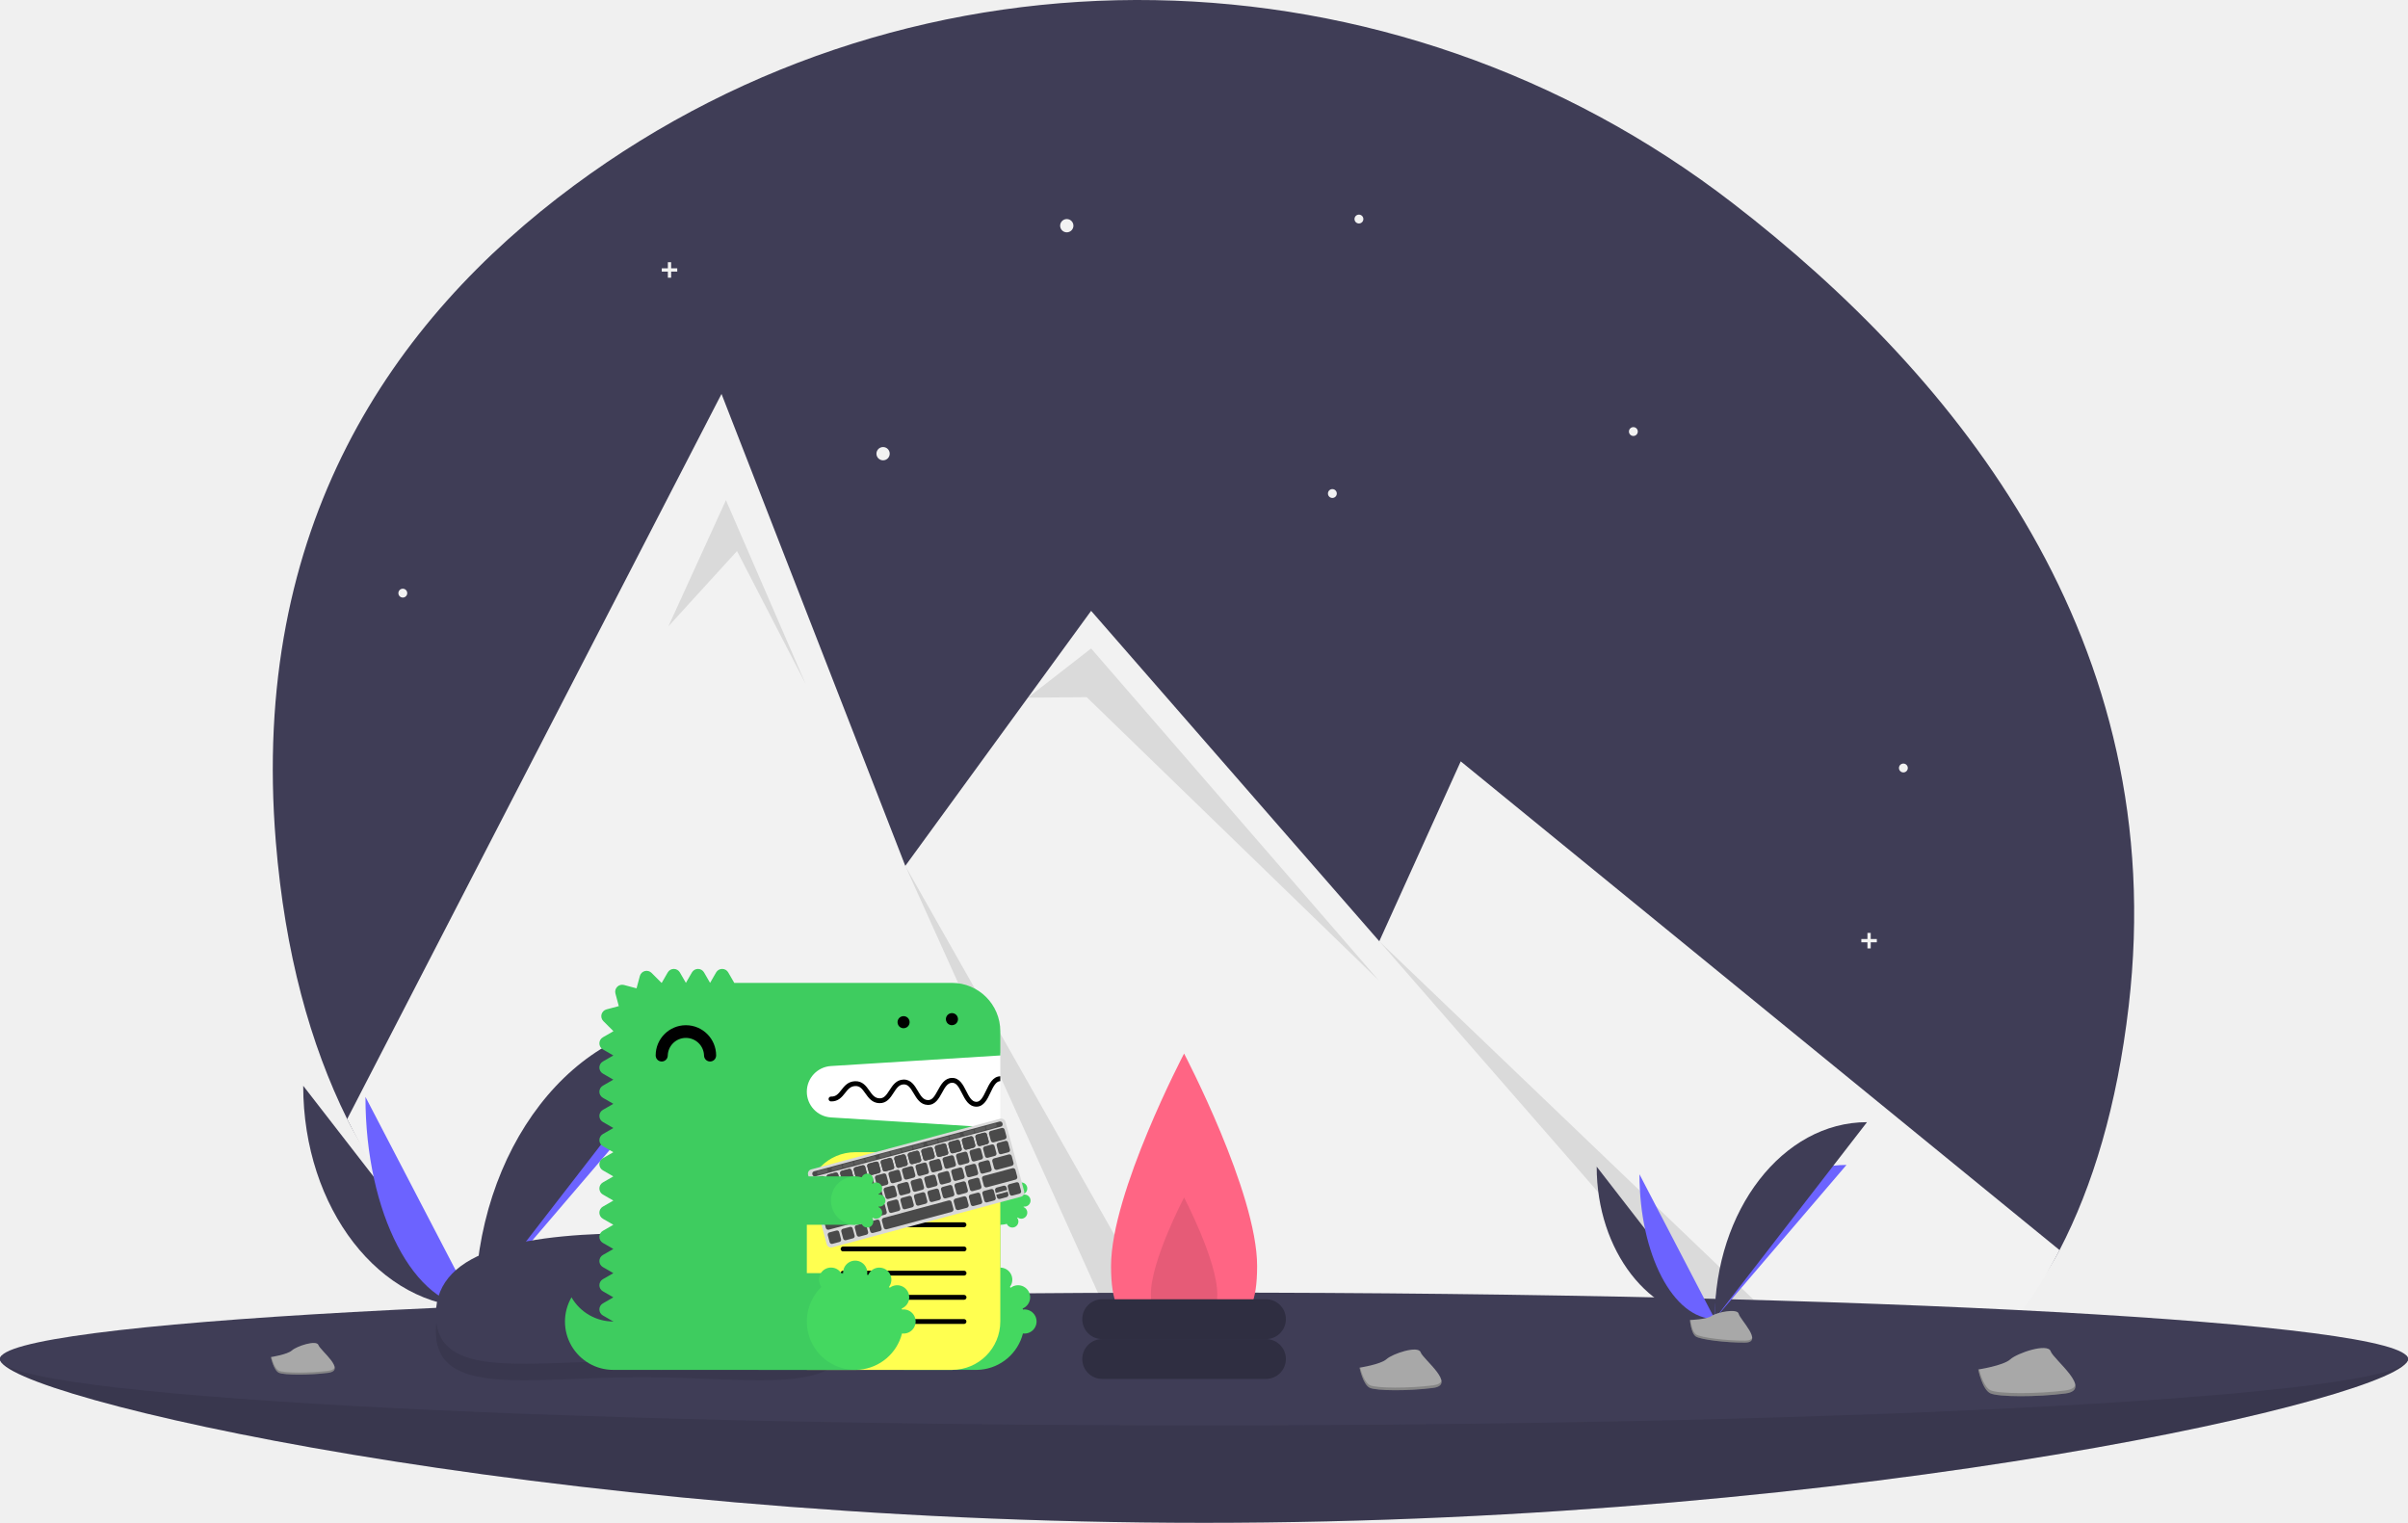
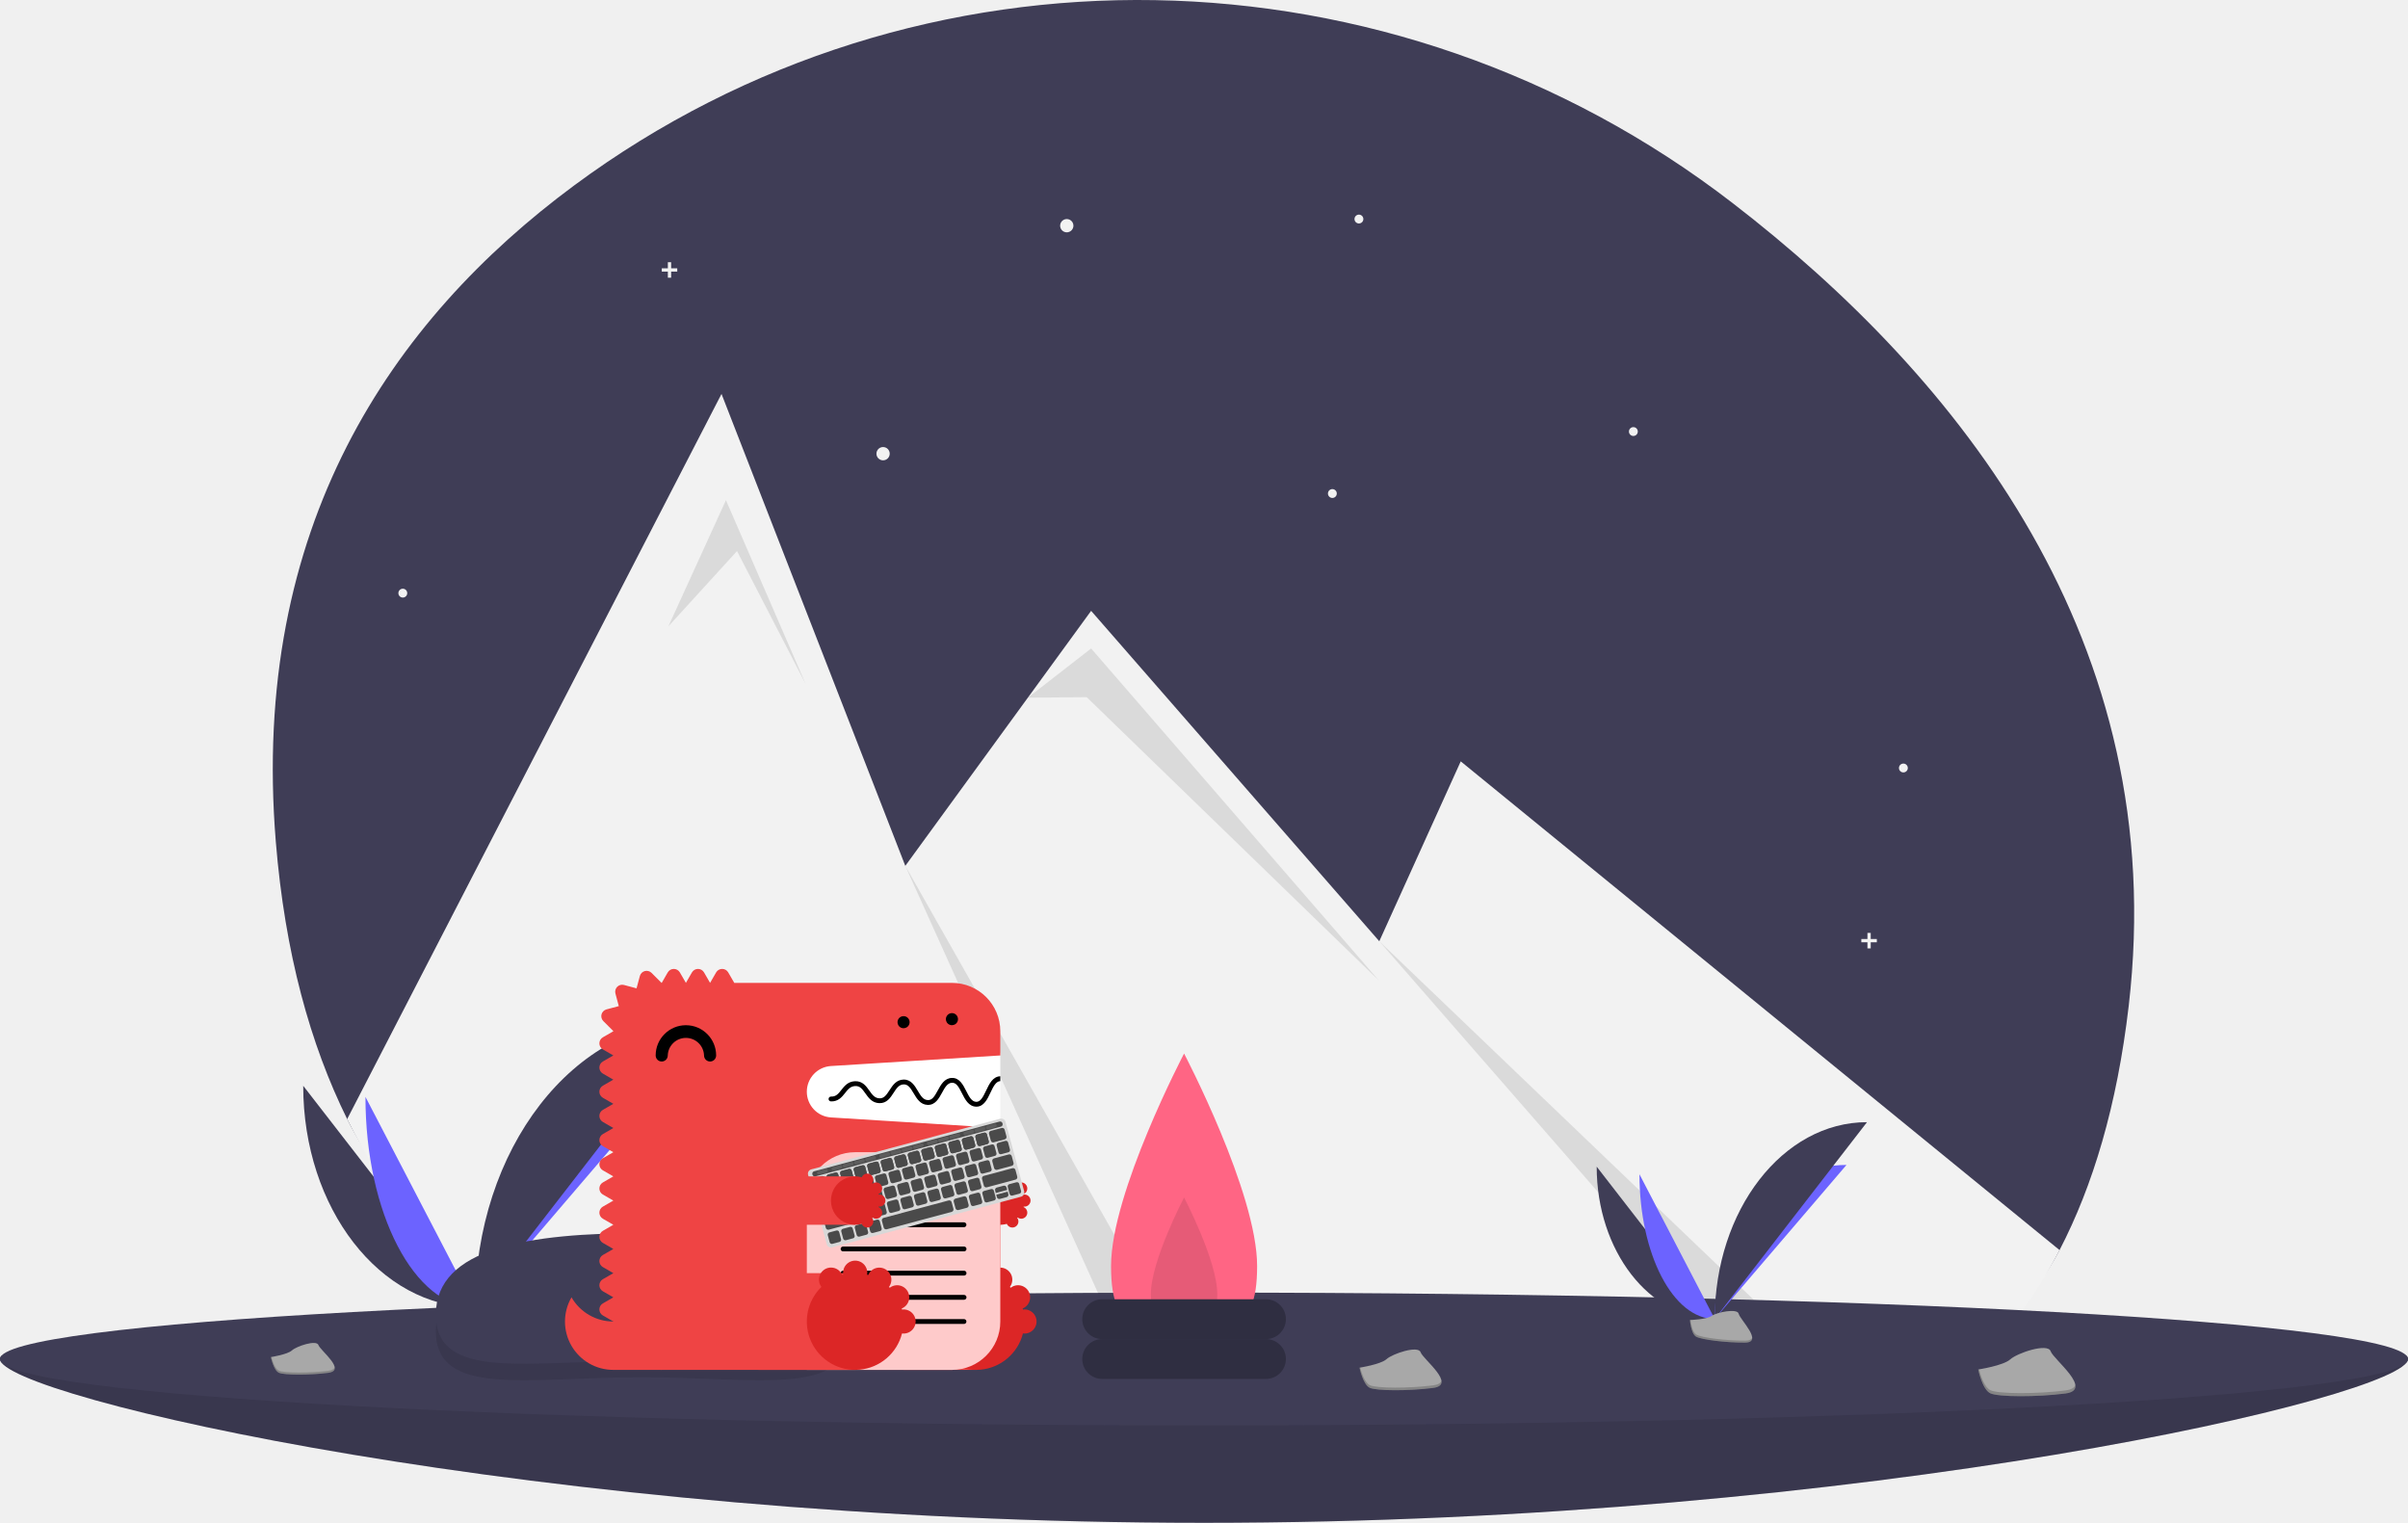
<svg xmlns="http://www.w3.org/2000/svg" width="1088" height="687.962" viewBox="0 0 1088 687.962">
  <g id="Group_12" data-name="Group 12" transform="translate(-57 -56)">
    <g id="Group_11" data-name="Group 11" transform="translate(57 56)">
      <path id="Path_83" data-name="Path 83" d="M1017.81,560.461c-5.27,45.15-16.22,81.4-31.25,110.31-20,38.52-54.21,54.04-84.77,70.28a193.275,193.275,0,0,1-27.46,11.94c-55.61,19.3-117.85,14.18-166.74,3.99a657.282,657.282,0,0,0-104.09-13.16q-14.97-.675-29.97-.67c-15.42.02-293.07,5.29-360.67-131.57-16.69-33.76-28.13-75-32.24-125.27-11.63-142.12,52.29-235.46,134.74-296.47,155.97-115.41,369.76-110.57,523.43,7.88C941.15,276.621,1036.99,396.031,1017.81,560.461Z" transform="translate(-56 -106.019)" fill="#3f3d56" />
      <path id="Path_84" data-name="Path 84" d="M986.56,670.771c-20,38.52-47.21,64.04-77.77,80.28a193.272,193.272,0,0,1-27.46,11.94c-55.61,19.3-117.85,14.18-166.74,3.99a657.3,657.3,0,0,0-104.09-13.16q-14.97-.675-29.97-.67-23.13.03-46.25,1.72c-100.17,7.36-253.82-6.43-321.42-143.29L382,283.981,444.95,445.6l20.09,51.59,55.37-75.98L549,381.981l130.2,149.27,36.8-81.27L970.78,657.9l14.21,11.59Z" transform="translate(-56 -106.019)" fill="#f2f2f2" />
      <path id="Path_85" data-name="Path 85" d="M302,282.962l26-57,36,83-31-60Z" opacity="0.1" />
      <path id="Path_86" data-name="Path 86" d="M610.5,753.821q-14.97-.675-29.97-.67L465.04,497.191Z" transform="translate(-56 -106.019)" opacity="0.1" />
      <path id="Path_87" data-name="Path 87" d="M464.411,315.191,493,292.962l130,150-132-128Z" opacity="0.1" />
      <path id="Path_88" data-name="Path 88" d="M908.79,751.051a193.265,193.265,0,0,1-27.46,11.94L679.2,531.251Z" transform="translate(-56 -106.019)" opacity="0.1" />
      <circle id="Ellipse_11" data-name="Ellipse 11" cx="3" cy="3" r="3" transform="translate(479 98.962)" fill="#f2f2f2" />
      <circle id="Ellipse_12" data-name="Ellipse 12" cx="3" cy="3" r="3" transform="translate(396 201.962)" fill="#f2f2f2" />
      <circle id="Ellipse_13" data-name="Ellipse 13" cx="2" cy="2" r="2" transform="translate(600 220.962)" fill="#f2f2f2" />
      <circle id="Ellipse_14" data-name="Ellipse 14" cx="2" cy="2" r="2" transform="translate(180 265.962)" fill="#f2f2f2" />
      <circle id="Ellipse_15" data-name="Ellipse 15" cx="2" cy="2" r="2" transform="translate(612 96.962)" fill="#f2f2f2" />
      <circle id="Ellipse_16" data-name="Ellipse 16" cx="2" cy="2" r="2" transform="translate(736 192.962)" fill="#f2f2f2" />
      <circle id="Ellipse_17" data-name="Ellipse 17" cx="2" cy="2" r="2" transform="translate(858 344.962)" fill="#f2f2f2" />
      <path id="Path_89" data-name="Path 89" d="M306,121.222h-2.76v-2.76h-1.48v2.76H299V122.7h2.76v2.759h1.48V122.7H306Z" fill="#f2f2f2" />
      <path id="Path_90" data-name="Path 90" d="M848,424.222h-2.76v-2.76h-1.48v2.76H841V425.7h2.76v2.759h1.48V425.7H848Z" fill="#f2f2f2" />
      <path id="Path_91" data-name="Path 91" d="M1144,719.981c0,16.569-243.557,74-544,74s-544-57.431-544-74,243.557,14,544,14S1144,703.413,1144,719.981Z" transform="translate(-56 -106.019)" fill="#3f3d56" />
      <path id="Path_92" data-name="Path 92" d="M1144,719.981c0,16.569-243.557,74-544,74s-544-57.431-544-74,243.557,14,544,14S1144,703.413,1144,719.981Z" transform="translate(-56 -106.019)" opacity="0.1" />
      <ellipse id="Ellipse_18" data-name="Ellipse 18" cx="544" cy="30" rx="544" ry="30" transform="translate(0 583.962)" fill="#3f3d56" />
      <path id="Path_93" data-name="Path 93" d="M624,677.981c0,33.137-14.775,24-33,24s-33,9.137-33-24,33-96,33-96S624,644.844,624,677.981Z" transform="translate(-56 -106.019)" fill="#ff6584" />
      <path id="Path_94" data-name="Path 94" d="M606,690.66c0,15.062-6.716,10.909-15,10.909s-15,4.153-15-10.909,15-43.636,15-43.636S606,675.6,606,690.66Z" transform="translate(-56 -106.019)" opacity="0.1" />
      <rect id="Rectangle_97" data-name="Rectangle 97" width="92" height="18" rx="9" transform="translate(489 604.962)" fill="#2f2e41" />
      <rect id="Rectangle_98" data-name="Rectangle 98" width="92" height="18" rx="9" transform="translate(489 586.962)" fill="#2f2e41" />
      <path id="Path_95" data-name="Path 95" d="M193,596.547c0,55.343,34.719,100.126,77.626,100.126" transform="translate(-56 -106.019)" fill="#3f3d56" />
      <path id="Path_96" data-name="Path 96" d="M270.626,696.673c0-55.965,38.745-101.251,86.626-101.251" transform="translate(-56 -106.019)" fill="#6c63ff" />
      <path id="Path_97" data-name="Path 97" d="M221.125,601.564c0,52.57,22.14,95.109,49.5,95.109" transform="translate(-56 -106.019)" fill="#6c63ff" />
      <path id="Path_98" data-name="Path 98" d="M270.626,696.673c0-71.511,44.783-129.377,100.126-129.377" transform="translate(-56 -106.019)" fill="#3f3d56" />
      <path id="Path_99" data-name="Path 99" d="M254.3,697.379s11.009-.339,14.326-2.7,16.934-5.183,17.757-1.395,16.544,18.844,4.115,18.945-28.879-1.936-32.19-3.953S254.3,697.379,254.3,697.379Z" transform="translate(-56 -106.019)" fill="#a8a8a8" />
      <path id="Path_100" data-name="Path 100" d="M290.716,710.909c-12.429.1-28.879-1.936-32.19-3.953-2.522-1.536-3.527-7.048-3.863-9.591l-.368.014s.7,8.879,4.009,10.9,19.761,4.053,32.19,3.953c3.588-.029,4.827-1.305,4.759-3.2C294.755,710.174,293.386,710.887,290.716,710.909Z" transform="translate(-56 -106.019)" opacity="0.2" />
      <path id="Path_101" data-name="Path 101" d="M777.429,633.081c0,38.029,23.857,68.8,53.341,68.8" transform="translate(-56 -106.019)" fill="#3f3d56" />
      <path id="Path_102" data-name="Path 102" d="M830.769,701.882c0-38.456,26.623-69.575,59.525-69.575" transform="translate(-56 -106.019)" fill="#6c63ff" />
      <path id="Path_103" data-name="Path 103" d="M796.755,636.528c0,36.124,15.213,65.354,34.014,65.354" transform="translate(-56 -106.019)" fill="#6c63ff" />
      <path id="Path_104" data-name="Path 104" d="M830.769,701.882c0-49.139,30.773-88.9,68.8-88.9" transform="translate(-56 -106.019)" fill="#3f3d56" />
      <path id="Path_105" data-name="Path 105" d="M819.548,702.367s7.565-.233,9.844-1.856,11.636-3.562,12.2-.958,11.368,12.949,2.828,13.018-19.844-1.33-22.119-2.716S819.548,702.367,819.548,702.367Z" transform="translate(-56 -106.019)" fill="#a8a8a8" />
      <path id="Path_106" data-name="Path 106" d="M844.574,711.664c-8.54.069-19.844-1.33-22.119-2.716-1.733-1.056-2.423-4.843-2.654-6.59l-.253.01s.479,6.1,2.755,7.487,13.579,2.785,22.119,2.716c2.465-.02,3.317-.9,3.27-2.2C847.349,711.159,846.409,711.649,844.574,711.664Z" transform="translate(-56 -106.019)" opacity="0.2" />
      <path id="Path_107" data-name="Path 107" d="M949.813,724.718s11.36-1.729,14.5-4.591,16.89-7.488,18.217-3.667,19.494,17.447,6.633,19.107-30.153,1.609-33.835-.065S949.813,724.718,949.813,724.718Z" transform="translate(-56 -106.019)" fill="#a8a8a8" />
      <path id="Path_108" data-name="Path 108" d="M989.228,734.173c-12.86,1.659-30.153,1.609-33.835-.065-2.8-1.275-4.535-6.858-5.2-9.45l-.379.061s1.833,9.109,5.516,10.783,20.975,1.725,33.835.065c3.712-.479,4.836-1.956,4.529-3.906C993.319,732.907,991.991,733.817,989.228,734.173Z" transform="translate(-56 -106.019)" opacity="0.2" />
      <path id="Path_109" data-name="Path 109" d="M670.26,723.9s9.587-1.459,12.237-3.875,14.255-6.32,15.374-3.095,16.452,14.725,5.6,16.125-25.448,1.358-28.555-.055S670.26,723.9,670.26,723.9Z" transform="translate(-56 -106.019)" fill="#a8a8a8" />
      <path id="Path_110" data-name="Path 110" d="M703.524,731.875c-10.853,1.4-25.448,1.358-28.555-.055-2.367-1.076-3.827-5.788-4.39-7.976l-.32.051s1.547,7.687,4.655,9.1,17.7,1.456,28.555.055c3.133-.4,4.081-1.651,3.822-3.3C706.977,730.807,705.856,731.575,703.524,731.875Z" transform="translate(-56 -106.019)" opacity="0.2" />
      <path id="Path_111" data-name="Path 111" d="M178.389,719.109s7.463-1.136,9.527-3.016,11.1-4.92,11.969-2.409,12.808,11.463,4.358,12.553-19.811,1.057-22.23-.043S178.389,719.109,178.389,719.109Z" transform="translate(-56 -106.019)" fill="#a8a8a8" />
      <path id="Path_112" data-name="Path 112" d="M204.285,725.321c-8.449,1.09-19.811,1.057-22.23-.043-1.842-.838-2.979-4.506-3.417-6.209l-.249.04s1.2,5.984,3.624,7.085,13.781,1.133,22.23.043c2.439-.315,3.177-1.285,2.976-2.566C206.973,724.489,206.1,725.087,204.285,725.321Z" transform="translate(-56 -106.019)" opacity="0.2" />
      <path id="Path_113" data-name="Path 113" d="M439.7,707.337c0,30.22-42.124,20.873-93.7,20.873s-93.074,9.347-93.074-20.873,42.118-36.793,93.694-36.793S439.7,677.117,439.7,707.337Z" transform="translate(-56 -106.019)" opacity="0.1" />
      <path id="Path_114" data-name="Path 114" d="M439.7,699.9c0,30.22-42.124,20.873-93.7,20.873s-93.074,9.347-93.074-20.873S295.04,663.1,346.616,663.1,439.7,669.676,439.7,699.9Z" transform="translate(-56 -106.019)" fill="#3f3d56" />
    </g>
    <g id="docusaurus_keytar" transform="translate(312.271 493.733)">
      <path id="Path_40" data-name="Path 40" d="M99,52h91.791V89.153H99Z" transform="translate(5.904 -14.001)" fill="#fff" fill-rule="evenodd" />
-       <path id="Path_41" data-name="Path 41" d="M24.855,163.927A21.828,21.828,0,0,1,5.947,153a21.829,21.829,0,0,0,18.908,32.782H46.71V163.927Z" transform="translate(-3 -4.634)" fill="#3ecc5f" fill-rule="evenodd" />
-       <path id="Path_42" data-name="Path 42" d="M121.861,61.1l76.514-4.782V45.39A21.854,21.854,0,0,0,176.52,23.535H78.173L75.441,18.8a3.154,3.154,0,0,0-5.464,0l-2.732,4.732L64.513,18.8a3.154,3.154,0,0,0-5.464,0l-2.732,4.732L53.586,18.8a3.154,3.154,0,0,0-5.464,0L45.39,23.535c-.024,0-.046,0-.071,0l-4.526-4.525a3.153,3.153,0,0,0-5.276,1.414l-1.5,5.577-5.674-1.521a3.154,3.154,0,0,0-3.863,3.864L26,34.023l-5.575,1.494a3.155,3.155,0,0,0-1.416,5.278l4.526,4.526c0,.023,0,.046,0,.07L18.8,48.122a3.154,3.154,0,0,0,0,5.464l4.732,2.732L18.8,59.05a3.154,3.154,0,0,0,0,5.464l4.732,2.732L18.8,69.977a3.154,3.154,0,0,0,0,5.464l4.732,2.732L18.8,80.9a3.154,3.154,0,0,0,0,5.464L23.535,89.1,18.8,91.832a3.154,3.154,0,0,0,0,5.464l4.732,2.732L18.8,102.76a3.154,3.154,0,0,0,0,5.464l4.732,2.732L18.8,113.687a3.154,3.154,0,0,0,0,5.464l4.732,2.732L18.8,124.615a3.154,3.154,0,0,0,0,5.464l4.732,2.732L18.8,135.542a3.154,3.154,0,0,0,0,5.464l4.732,2.732L18.8,146.469a3.154,3.154,0,0,0,0,5.464l4.732,2.732L18.8,157.4a3.154,3.154,0,0,0,0,5.464l4.732,2.732L18.8,168.324a3.154,3.154,0,0,0,0,5.464l4.732,2.732A21.854,21.854,0,0,0,45.39,198.375H176.52a21.854,21.854,0,0,0,21.855-21.855V89.1l-76.514-4.782a11.632,11.632,0,0,1,0-23.219" transform="translate(-1.681 -17.226)" fill="#3ecc5f" fill-rule="evenodd" />
-       <path id="Path_43" data-name="Path 43" d="M143,186.71h32.782V143H143Z" transform="translate(9.984 -5.561)" fill="#3ecc5f" fill-rule="evenodd" />
-       <path id="Path_44" data-name="Path 44" d="M196.71,159.855a5.438,5.438,0,0,0-.7.07c-.042-.164-.081-.329-.127-.493a5.457,5.457,0,1,0-5.4-9.372q-.181-.185-.366-.367a5.454,5.454,0,1,0-9.384-5.4c-.162-.046-.325-.084-.486-.126a5.467,5.467,0,1,0-10.788,0c-.162.042-.325.08-.486.126a5.457,5.457,0,1,0-9.384,5.4,21.843,21.843,0,1,0,36.421,21.02,5.452,5.452,0,1,0,.7-10.858" transform="translate(10.912 -6.025)" fill="#44d860" fill-rule="evenodd" />
-       <path id="Path_45" data-name="Path 45" d="M153,124.855h32.782V103H153Z" transform="translate(10.912 -9.271)" fill="#3ecc5f" fill-rule="evenodd" />
-       <path id="Path_46" data-name="Path 46" d="M194.855,116.765a2.732,2.732,0,1,0,0-5.464,2.811,2.811,0,0,0-.349.035c-.022-.082-.04-.164-.063-.246a2.733,2.733,0,0,0-1.052-5.253,2.7,2.7,0,0,0-1.648.566q-.09-.093-.184-.184a2.7,2.7,0,0,0,.553-1.633,2.732,2.732,0,0,0-5.245-1.07,10.928,10.928,0,1,0,0,21.031,2.732,2.732,0,0,0,5.245-1.07,2.7,2.7,0,0,0-.553-1.633q.093-.09.184-.184a2.7,2.7,0,0,0,1.648.566,2.732,2.732,0,0,0,1.052-5.253c.023-.081.042-.164.063-.246a2.814,2.814,0,0,0,.349.035" transform="translate(12.767 -9.377)" fill="#44d860" fill-rule="evenodd" />
+       <path id="Path_41" data-name="Path 41" d="M24.855,163.927A21.828,21.828,0,0,1,5.947,153a21.829,21.829,0,0,0,18.908,32.782H46.71V163.927Z" transform="translate(-3 -4.634)" fill="#ef4444" fill-rule="evenodd" />
+       <path id="Path_42" data-name="Path 42" d="M121.861,61.1l76.514-4.782V45.39A21.854,21.854,0,0,0,176.52,23.535H78.173L75.441,18.8a3.154,3.154,0,0,0-5.464,0l-2.732,4.732L64.513,18.8a3.154,3.154,0,0,0-5.464,0l-2.732,4.732L53.586,18.8a3.154,3.154,0,0,0-5.464,0L45.39,23.535c-.024,0-.046,0-.071,0l-4.526-4.525a3.153,3.153,0,0,0-5.276,1.414l-1.5,5.577-5.674-1.521a3.154,3.154,0,0,0-3.863,3.864L26,34.023l-5.575,1.494a3.155,3.155,0,0,0-1.416,5.278l4.526,4.526c0,.023,0,.046,0,.07L18.8,48.122a3.154,3.154,0,0,0,0,5.464l4.732,2.732L18.8,59.05a3.154,3.154,0,0,0,0,5.464l4.732,2.732L18.8,69.977a3.154,3.154,0,0,0,0,5.464l4.732,2.732L18.8,80.9a3.154,3.154,0,0,0,0,5.464L23.535,89.1,18.8,91.832a3.154,3.154,0,0,0,0,5.464l4.732,2.732L18.8,102.76a3.154,3.154,0,0,0,0,5.464l4.732,2.732L18.8,113.687a3.154,3.154,0,0,0,0,5.464l4.732,2.732L18.8,124.615a3.154,3.154,0,0,0,0,5.464l4.732,2.732L18.8,135.542a3.154,3.154,0,0,0,0,5.464l4.732,2.732L18.8,146.469a3.154,3.154,0,0,0,0,5.464l4.732,2.732L18.8,157.4a3.154,3.154,0,0,0,0,5.464l4.732,2.732L18.8,168.324a3.154,3.154,0,0,0,0,5.464l4.732,2.732A21.854,21.854,0,0,0,45.39,198.375H176.52a21.854,21.854,0,0,0,21.855-21.855V89.1l-76.514-4.782a11.632,11.632,0,0,1,0-23.219" transform="translate(-1.681 -17.226)" fill="#ef4444" fill-rule="evenodd" />
+       <path id="Path_43" data-name="Path 43" d="M143,186.71h32.782V143H143Z" transform="translate(9.984 -5.561)" fill="#ef4444" fill-rule="evenodd" />
+       <path id="Path_44" data-name="Path 44" d="M196.71,159.855a5.438,5.438,0,0,0-.7.07c-.042-.164-.081-.329-.127-.493a5.457,5.457,0,1,0-5.4-9.372q-.181-.185-.366-.367a5.454,5.454,0,1,0-9.384-5.4c-.162-.046-.325-.084-.486-.126a5.467,5.467,0,1,0-10.788,0c-.162.042-.325.08-.486.126a5.457,5.457,0,1,0-9.384,5.4,21.843,21.843,0,1,0,36.421,21.02,5.452,5.452,0,1,0,.7-10.858" transform="translate(10.912 -6.025)" fill="#dc2626" fill-rule="evenodd" />
+       <path id="Path_45" data-name="Path 45" d="M153,124.855h32.782V103H153Z" transform="translate(10.912 -9.271)" fill="#ef4444" fill-rule="evenodd" />
+       <path id="Path_46" data-name="Path 46" d="M194.855,116.765a2.732,2.732,0,1,0,0-5.464,2.811,2.811,0,0,0-.349.035c-.022-.082-.04-.164-.063-.246a2.733,2.733,0,0,0-1.052-5.253,2.7,2.7,0,0,0-1.648.566q-.09-.093-.184-.184a2.7,2.7,0,0,0,.553-1.633,2.732,2.732,0,0,0-5.245-1.07,10.928,10.928,0,1,0,0,21.031,2.732,2.732,0,0,0,5.245-1.07,2.7,2.7,0,0,0-.553-1.633q.093-.09.184-.184a2.7,2.7,0,0,0,1.648.566,2.732,2.732,0,0,0,1.052-5.253c.023-.081.042-.164.063-.246a2.814,2.814,0,0,0,.349.035" transform="translate(12.767 -9.377)" fill="#dc2626" fill-rule="evenodd" />
      <path id="Path_47" data-name="Path 47" d="M65.087,56.891a2.732,2.732,0,0,1-2.732-2.732,8.2,8.2,0,0,0-16.391,0,2.732,2.732,0,0,1-5.464,0,13.659,13.659,0,0,1,27.319,0,2.732,2.732,0,0,1-2.732,2.732" transform="translate(0.478 -15.068)" fill-rule="evenodd" />
-       <path id="Path_48" data-name="Path 48" d="M103,191.347h65.565a21.854,21.854,0,0,0,21.855-21.855V93H124.855A21.854,21.854,0,0,0,103,114.855Z" transform="translate(6.275 -10.199)" fill="#ffff50" fill-rule="evenodd" />
+       <path id="Path_48" data-name="Path 48" d="M103,191.347h65.565a21.854,21.854,0,0,0,21.855-21.855V93H124.855A21.854,21.854,0,0,0,103,114.855Z" transform="translate(6.275 -10.199)" fill="#fecaca" fill-rule="evenodd" />
      <path id="Path_49" data-name="Path 49" d="M173.216,129.787H118.535a1.093,1.093,0,1,1,0-2.185h54.681a1.093,1.093,0,0,1,0,2.185m0,21.855H118.535a1.093,1.093,0,1,1,0-2.186h54.681a1.093,1.093,0,0,1,0,2.186m0,21.855H118.535a1.093,1.093,0,1,1,0-2.185h54.681a1.093,1.093,0,0,1,0,2.185m0-54.434H118.535a1.093,1.093,0,1,1,0-2.185h54.681a1.093,1.093,0,0,1,0,2.185m0,21.652H118.535a1.093,1.093,0,1,1,0-2.186h54.681a1.093,1.093,0,0,1,0,2.186m0,21.855H118.535a1.093,1.093,0,1,1,0-2.186h54.681a1.093,1.093,0,0,1,0,2.186M189.585,61.611c-.013,0-.024-.007-.037-.005-3.377.115-4.974,3.492-6.384,6.472-1.471,3.114-2.608,5.139-4.473,5.078-2.064-.074-3.244-2.406-4.494-4.874-1.436-2.835-3.075-6.049-6.516-5.929-3.329.114-4.932,3.053-6.346,5.646-1.5,2.762-2.529,4.442-4.5,4.364-2.106-.076-3.225-1.972-4.52-4.167-1.444-2.443-3.112-5.191-6.487-5.1-3.272.113-4.879,2.606-6.3,4.808-1.5,2.328-2.552,3.746-4.551,3.662-2.156-.076-3.27-1.65-4.558-3.472-1.447-2.047-3.077-4.363-6.442-4.251-3.2.109-4.807,2.153-6.224,3.954-1.346,1.709-2.4,3.062-4.621,2.977a1.093,1.093,0,0,0-.079,2.186c3.3.11,4.967-1.967,6.417-3.81,1.286-1.635,2.4-3.045,4.582-3.12,2.1-.09,3.091,1.218,4.584,3.327,1.417,2,3.026,4.277,6.263,4.394,3.391.114,5.022-2.42,6.467-4.663,1.292-2,2.406-3.734,4.535-3.807,1.959-.073,3.026,1.475,4.529,4.022,1.417,2.4,3.023,5.121,6.324,5.241,3.415.118,5.064-2.863,6.5-5.5,1.245-2.282,2.419-4.437,4.5-4.509,1.959-.046,2.981,1.743,4.492,4.732,1.412,2.79,3.013,5.95,6.365,6.071l.185,0c3.348,0,4.937-3.36,6.343-6.331,1.245-2.634,2.423-5.114,4.444-5.216Z" transform="translate(7.109 -13.11)" fill-rule="evenodd" />
-       <path id="Path_50" data-name="Path 50" d="M83,186.71h43.71V143H83Z" transform="translate(4.42 -5.561)" fill="#3ecc5f" fill-rule="evenodd" />
+       <path id="Path_50" data-name="Path 50" d="M83,186.71h43.71V143H83Z" transform="translate(4.42 -5.561)" fill="#ef4444" fill-rule="evenodd" />
      <g id="Group_8" data-name="Group 8" transform="matrix(0.966, -0.259, 0.259, 0.966, 109.327, 91.085)">
        <rect id="Rectangle_3" data-name="Rectangle 3" width="92.361" height="36.462" rx="2" transform="translate(0 0)" fill="#d8d8d8" />
        <g id="Group_2" data-name="Group 2" transform="translate(1.531 23.03)">
          <rect id="Rectangle_4" data-name="Rectangle 4" width="5.336" height="5.336" rx="1" transform="translate(16.797 0)" fill="#4a4a4a" />
          <rect id="Rectangle_5" data-name="Rectangle 5" width="5.336" height="5.336" rx="1" transform="translate(23.12 0)" fill="#4a4a4a" />
          <rect id="Rectangle_6" data-name="Rectangle 6" width="5.336" height="5.336" rx="1" transform="translate(29.444 0)" fill="#4a4a4a" />
          <rect id="Rectangle_7" data-name="Rectangle 7" width="5.336" height="5.336" rx="1" transform="translate(35.768 0)" fill="#4a4a4a" />
          <rect id="Rectangle_8" data-name="Rectangle 8" width="5.336" height="5.336" rx="1" transform="translate(42.091 0)" fill="#4a4a4a" />
          <rect id="Rectangle_9" data-name="Rectangle 9" width="5.336" height="5.336" rx="1" transform="translate(48.415 0)" fill="#4a4a4a" />
          <rect id="Rectangle_10" data-name="Rectangle 10" width="5.336" height="5.336" rx="1" transform="translate(54.739 0)" fill="#4a4a4a" />
          <rect id="Rectangle_11" data-name="Rectangle 11" width="5.336" height="5.336" rx="1" transform="translate(61.063 0)" fill="#4a4a4a" />
          <rect id="Rectangle_12" data-name="Rectangle 12" width="5.336" height="5.336" rx="1" transform="translate(67.386 0)" fill="#4a4a4a" />
          <path id="Path_51" data-name="Path 51" d="M1.093,0H14.518a1.093,1.093,0,0,1,1.093,1.093V4.243a1.093,1.093,0,0,1-1.093,1.093H1.093A1.093,1.093,0,0,1,0,4.243V1.093A1.093,1.093,0,0,1,1.093,0ZM75,0H88.426a1.093,1.093,0,0,1,1.093,1.093V4.243a1.093,1.093,0,0,1-1.093,1.093H75a1.093,1.093,0,0,1-1.093-1.093V1.093A1.093,1.093,0,0,1,75,0Z" transform="translate(0 0)" fill="#4a4a4a" fill-rule="evenodd" />
        </g>
        <g id="Group_3" data-name="Group 3" transform="translate(1.531 10.261)">
          <path id="Path_52" data-name="Path 52" d="M1.093,0H6.218A1.093,1.093,0,0,1,7.31,1.093V4.242A1.093,1.093,0,0,1,6.218,5.335H1.093A1.093,1.093,0,0,1,0,4.242V1.093A1.093,1.093,0,0,1,1.093,0Z" transform="translate(0 0)" fill="#4a4a4a" fill-rule="evenodd" />
          <rect id="Rectangle_13" data-name="Rectangle 13" width="5.336" height="5.336" rx="1" transform="translate(8.299 0)" fill="#4a4a4a" />
          <rect id="Rectangle_14" data-name="Rectangle 14" width="5.336" height="5.336" rx="1" transform="translate(14.623 0)" fill="#4a4a4a" />
          <rect id="Rectangle_15" data-name="Rectangle 15" width="5.336" height="5.336" rx="1" transform="translate(20.947 0)" fill="#4a4a4a" />
          <rect id="Rectangle_16" data-name="Rectangle 16" width="5.336" height="5.336" rx="1" transform="translate(27.271 0)" fill="#4a4a4a" />
          <rect id="Rectangle_17" data-name="Rectangle 17" width="5.336" height="5.336" rx="1" transform="translate(33.594 0)" fill="#4a4a4a" />
          <rect id="Rectangle_18" data-name="Rectangle 18" width="5.336" height="5.336" rx="1" transform="translate(39.918 0)" fill="#4a4a4a" />
          <rect id="Rectangle_19" data-name="Rectangle 19" width="5.336" height="5.336" rx="1" transform="translate(46.242 0)" fill="#4a4a4a" />
          <rect id="Rectangle_20" data-name="Rectangle 20" width="5.336" height="5.336" rx="1" transform="translate(52.565 0)" fill="#4a4a4a" />
          <rect id="Rectangle_21" data-name="Rectangle 21" width="5.336" height="5.336" rx="1" transform="translate(58.888 0)" fill="#4a4a4a" />
          <rect id="Rectangle_22" data-name="Rectangle 22" width="5.336" height="5.336" rx="1" transform="translate(65.212 0)" fill="#4a4a4a" />
          <rect id="Rectangle_23" data-name="Rectangle 23" width="5.336" height="5.336" rx="1" transform="translate(71.536 0)" fill="#4a4a4a" />
          <rect id="Rectangle_24" data-name="Rectangle 24" width="5.336" height="5.336" rx="1" transform="translate(77.859 0)" fill="#4a4a4a" />
          <rect id="Rectangle_25" data-name="Rectangle 25" width="5.336" height="5.336" rx="1" transform="translate(84.183 0)" fill="#4a4a4a" />
        </g>
        <g id="Group_4" data-name="Group 4" transform="translate(91.05 9.546) rotate(180)">
          <path id="Path_53" data-name="Path 53" d="M1.093,0H6.219A1.093,1.093,0,0,1,7.312,1.093v3.15A1.093,1.093,0,0,1,6.219,5.336H1.093A1.093,1.093,0,0,1,0,4.243V1.093A1.093,1.093,0,0,1,1.093,0Z" transform="translate(0 0)" fill="#4a4a4a" fill-rule="evenodd" />
          <rect id="Rectangle_26" data-name="Rectangle 26" width="5.336" height="5.336" rx="1" transform="translate(8.299 0)" fill="#4a4a4a" />
          <rect id="Rectangle_27" data-name="Rectangle 27" width="5.336" height="5.336" rx="1" transform="translate(14.623 0)" fill="#4a4a4a" />
          <rect id="Rectangle_28" data-name="Rectangle 28" width="5.336" height="5.336" rx="1" transform="translate(20.947 0)" fill="#4a4a4a" />
          <rect id="Rectangle_29" data-name="Rectangle 29" width="5.336" height="5.336" rx="1" transform="translate(27.271 0)" fill="#4a4a4a" />
          <rect id="Rectangle_30" data-name="Rectangle 30" width="5.336" height="5.336" rx="1" transform="translate(33.594 0)" fill="#4a4a4a" />
          <rect id="Rectangle_31" data-name="Rectangle 31" width="5.336" height="5.336" rx="1" transform="translate(39.918 0)" fill="#4a4a4a" />
          <rect id="Rectangle_32" data-name="Rectangle 32" width="5.336" height="5.336" rx="1" transform="translate(46.242 0)" fill="#4a4a4a" />
          <rect id="Rectangle_33" data-name="Rectangle 33" width="5.336" height="5.336" rx="1" transform="translate(52.565 0)" fill="#4a4a4a" />
          <rect id="Rectangle_34" data-name="Rectangle 34" width="5.336" height="5.336" rx="1" transform="translate(58.889 0)" fill="#4a4a4a" />
          <rect id="Rectangle_35" data-name="Rectangle 35" width="5.336" height="5.336" rx="1" transform="translate(65.213 0)" fill="#4a4a4a" />
          <rect id="Rectangle_36" data-name="Rectangle 36" width="5.336" height="5.336" rx="1" transform="translate(71.537 0)" fill="#4a4a4a" />
          <rect id="Rectangle_37" data-name="Rectangle 37" width="5.336" height="5.336" rx="1" transform="translate(77.86 0)" fill="#4a4a4a" />
          <rect id="Rectangle_38" data-name="Rectangle 38" width="5.336" height="5.336" rx="1" transform="translate(84.183 0)" fill="#4a4a4a" />
          <rect id="Rectangle_39" data-name="Rectangle 39" width="5.336" height="5.336" rx="1" transform="translate(8.299 0)" fill="#4a4a4a" />
          <rect id="Rectangle_40" data-name="Rectangle 40" width="5.336" height="5.336" rx="1" transform="translate(14.623 0)" fill="#4a4a4a" />
          <rect id="Rectangle_41" data-name="Rectangle 41" width="5.336" height="5.336" rx="1" transform="translate(20.947 0)" fill="#4a4a4a" />
          <rect id="Rectangle_42" data-name="Rectangle 42" width="5.336" height="5.336" rx="1" transform="translate(27.271 0)" fill="#4a4a4a" />
          <rect id="Rectangle_43" data-name="Rectangle 43" width="5.336" height="5.336" rx="1" transform="translate(33.594 0)" fill="#4a4a4a" />
          <rect id="Rectangle_44" data-name="Rectangle 44" width="5.336" height="5.336" rx="1" transform="translate(39.918 0)" fill="#4a4a4a" />
          <rect id="Rectangle_45" data-name="Rectangle 45" width="5.336" height="5.336" rx="1" transform="translate(46.242 0)" fill="#4a4a4a" />
          <rect id="Rectangle_46" data-name="Rectangle 46" width="5.336" height="5.336" rx="1" transform="translate(52.565 0)" fill="#4a4a4a" />
          <rect id="Rectangle_47" data-name="Rectangle 47" width="5.336" height="5.336" rx="1" transform="translate(58.889 0)" fill="#4a4a4a" />
          <rect id="Rectangle_48" data-name="Rectangle 48" width="5.336" height="5.336" rx="1" transform="translate(65.213 0)" fill="#4a4a4a" />
          <rect id="Rectangle_49" data-name="Rectangle 49" width="5.336" height="5.336" rx="1" transform="translate(71.537 0)" fill="#4a4a4a" />
          <rect id="Rectangle_50" data-name="Rectangle 50" width="5.336" height="5.336" rx="1" transform="translate(77.86 0)" fill="#4a4a4a" />
          <rect id="Rectangle_51" data-name="Rectangle 51" width="5.336" height="5.336" rx="1" transform="translate(84.183 0)" fill="#4a4a4a" />
        </g>
        <g id="Group_6" data-name="Group 6" transform="translate(1.531 16.584)">
          <path id="Path_54" data-name="Path 54" d="M1.093,0h7.3A1.093,1.093,0,0,1,9.485,1.093v3.15A1.093,1.093,0,0,1,8.392,5.336h-7.3A1.093,1.093,0,0,1,0,4.243V1.094A1.093,1.093,0,0,1,1.093,0Z" transform="translate(0 0)" fill="#4a4a4a" fill-rule="evenodd" />
          <g id="Group_5" data-name="Group 5" transform="translate(10.671 0)">
            <rect id="Rectangle_52" data-name="Rectangle 52" width="5.336" height="5.336" rx="1" fill="#4a4a4a" />
            <rect id="Rectangle_53" data-name="Rectangle 53" width="5.336" height="5.336" rx="1" transform="translate(6.324 0)" fill="#4a4a4a" />
            <rect id="Rectangle_54" data-name="Rectangle 54" width="5.336" height="5.336" rx="1" transform="translate(12.647 0)" fill="#4a4a4a" />
            <rect id="Rectangle_55" data-name="Rectangle 55" width="5.336" height="5.336" rx="1" transform="translate(18.971 0)" fill="#4a4a4a" />
            <rect id="Rectangle_56" data-name="Rectangle 56" width="5.336" height="5.336" rx="1" transform="translate(25.295 0)" fill="#4a4a4a" />
            <rect id="Rectangle_57" data-name="Rectangle 57" width="5.336" height="5.336" rx="1" transform="translate(31.619 0)" fill="#4a4a4a" />
            <rect id="Rectangle_58" data-name="Rectangle 58" width="5.336" height="5.336" rx="1" transform="translate(37.942 0)" fill="#4a4a4a" />
            <rect id="Rectangle_59" data-name="Rectangle 59" width="5.336" height="5.336" rx="1" transform="translate(44.265 0)" fill="#4a4a4a" />
            <rect id="Rectangle_60" data-name="Rectangle 60" width="5.336" height="5.336" rx="1" transform="translate(50.589 0)" fill="#4a4a4a" />
            <rect id="Rectangle_61" data-name="Rectangle 61" width="5.336" height="5.336" rx="1" transform="translate(56.912 0)" fill="#4a4a4a" />
            <rect id="Rectangle_62" data-name="Rectangle 62" width="5.336" height="5.336" rx="1" transform="translate(63.236 0)" fill="#4a4a4a" />
          </g>
          <path id="Path_55" data-name="Path 55" d="M1.094,0H8A1.093,1.093,0,0,1,9.091,1.093v3.15A1.093,1.093,0,0,1,8,5.336H1.093A1.093,1.093,0,0,1,0,4.243V1.094A1.093,1.093,0,0,1,1.093,0Z" transform="translate(80.428 0)" fill="#4a4a4a" fill-rule="evenodd" />
        </g>
        <g id="Group_7" data-name="Group 7" transform="translate(1.531 29.627)">
          <rect id="Rectangle_63" data-name="Rectangle 63" width="5.336" height="5.336" rx="1" transform="translate(0 0)" fill="#4a4a4a" />
          <rect id="Rectangle_64" data-name="Rectangle 64" width="5.336" height="5.336" rx="1" transform="translate(6.324 0)" fill="#4a4a4a" />
          <rect id="Rectangle_65" data-name="Rectangle 65" width="5.336" height="5.336" rx="1" transform="translate(12.647 0)" fill="#4a4a4a" />
          <rect id="Rectangle_66" data-name="Rectangle 66" width="5.336" height="5.336" rx="1" transform="translate(18.971 0)" fill="#4a4a4a" />
          <path id="Path_56" data-name="Path 56" d="M1.093,0H31.515a1.093,1.093,0,0,1,1.093,1.093V4.244a1.093,1.093,0,0,1-1.093,1.093H1.093A1.093,1.093,0,0,1,0,4.244V1.093A1.093,1.093,0,0,1,1.093,0ZM34.687,0h3.942a1.093,1.093,0,0,1,1.093,1.093V4.244a1.093,1.093,0,0,1-1.093,1.093H34.687a1.093,1.093,0,0,1-1.093-1.093V1.093A1.093,1.093,0,0,1,34.687,0Z" transform="translate(25.294 0)" fill="#4a4a4a" fill-rule="evenodd" />
          <rect id="Rectangle_67" data-name="Rectangle 67" width="5.336" height="5.336" rx="1" transform="translate(66.003 0)" fill="#4a4a4a" />
          <rect id="Rectangle_68" data-name="Rectangle 68" width="5.336" height="5.336" rx="1" transform="translate(72.327 0)" fill="#4a4a4a" />
          <rect id="Rectangle_69" data-name="Rectangle 69" width="5.336" height="5.336" rx="1" transform="translate(84.183 0)" fill="#4a4a4a" />
          <path id="Path_57" data-name="Path 57" d="M5.336,0V1.18A1.093,1.093,0,0,1,4.243,2.273H1.093A1.093,1.093,0,0,1,0,1.18V0Z" transform="translate(83.59 2.273) rotate(180)" fill="#4a4a4a" />
          <path id="Path_58" data-name="Path 58" d="M5.336,0V1.18A1.093,1.093,0,0,1,4.243,2.273H1.093A1.093,1.093,0,0,1,0,1.18V0Z" transform="translate(78.255 3.063)" fill="#4a4a4a" />
        </g>
        <rect id="Rectangle_70" data-name="Rectangle 70" width="88.927" height="2.371" rx="1.085" transform="translate(1.925 1.17)" fill="#4a4a4a" />
        <rect id="Rectangle_71" data-name="Rectangle 71" width="4.986" height="1.581" rx="0.723" transform="translate(4.1 1.566)" fill="#d8d8d8" opacity="0.136" />
        <rect id="Rectangle_72" data-name="Rectangle 72" width="4.986" height="1.581" rx="0.723" transform="translate(10.923 1.566)" fill="#d8d8d8" opacity="0.136" />
        <rect id="Rectangle_73" data-name="Rectangle 73" width="4.986" height="1.581" rx="0.723" transform="translate(16.173 1.566)" fill="#d8d8d8" opacity="0.136" />
        <rect id="Rectangle_74" data-name="Rectangle 74" width="4.986" height="1.581" rx="0.723" transform="translate(21.421 1.566)" fill="#d8d8d8" opacity="0.136" />
        <rect id="Rectangle_75" data-name="Rectangle 75" width="4.986" height="1.581" rx="0.723" transform="translate(26.671 1.566)" fill="#d8d8d8" opacity="0.136" />
        <rect id="Rectangle_76" data-name="Rectangle 76" width="4.986" height="1.581" rx="0.723" transform="translate(33.232 1.566)" fill="#d8d8d8" opacity="0.136" />
        <rect id="Rectangle_77" data-name="Rectangle 77" width="4.986" height="1.581" rx="0.723" transform="translate(38.48 1.566)" fill="#d8d8d8" opacity="0.136" />
        <rect id="Rectangle_78" data-name="Rectangle 78" width="4.986" height="1.581" rx="0.723" transform="translate(43.73 1.566)" fill="#d8d8d8" opacity="0.136" />
        <rect id="Rectangle_79" data-name="Rectangle 79" width="4.986" height="1.581" rx="0.723" transform="translate(48.978 1.566)" fill="#d8d8d8" opacity="0.136" />
        <rect id="Rectangle_80" data-name="Rectangle 80" width="4.986" height="1.581" rx="0.723" transform="translate(55.54 1.566)" fill="#d8d8d8" opacity="0.136" />
        <rect id="Rectangle_81" data-name="Rectangle 81" width="4.986" height="1.581" rx="0.723" transform="translate(60.788 1.566)" fill="#d8d8d8" opacity="0.136" />
        <rect id="Rectangle_82" data-name="Rectangle 82" width="4.986" height="1.581" rx="0.723" transform="translate(66.038 1.566)" fill="#d8d8d8" opacity="0.136" />
        <rect id="Rectangle_83" data-name="Rectangle 83" width="4.986" height="1.581" rx="0.723" transform="translate(72.599 1.566)" fill="#d8d8d8" opacity="0.136" />
        <rect id="Rectangle_84" data-name="Rectangle 84" width="4.986" height="1.581" rx="0.723" transform="translate(77.847 1.566)" fill="#d8d8d8" opacity="0.136" />
        <rect id="Rectangle_85" data-name="Rectangle 85" width="4.986" height="1.581" rx="0.723" transform="translate(83.097 1.566)" fill="#d8d8d8" opacity="0.136" />
      </g>
-       <path id="Path_59" data-name="Path 59" d="M146.71,159.855a5.439,5.439,0,0,0-.7.07c-.042-.164-.081-.329-.127-.493a5.457,5.457,0,1,0-5.4-9.372q-.181-.185-.366-.367a5.454,5.454,0,1,0-9.384-5.4c-.162-.046-.325-.084-.486-.126a5.467,5.467,0,1,0-10.788,0c-.162.042-.325.08-.486.126a5.457,5.457,0,1,0-9.384,5.4,21.843,21.843,0,1,0,36.421,21.02,5.452,5.452,0,1,0,.7-10.858" transform="translate(6.275 -6.025)" fill="#44d860" fill-rule="evenodd" />
-       <path id="Path_60" data-name="Path 60" d="M83,124.855h43.71V103H83Z" transform="translate(4.42 -9.271)" fill="#3ecc5f" fill-rule="evenodd" />
-       <path id="Path_61" data-name="Path 61" d="M134.855,116.765a2.732,2.732,0,1,0,0-5.464,2.811,2.811,0,0,0-.349.035c-.022-.082-.04-.164-.063-.246a2.733,2.733,0,0,0-1.052-5.253,2.7,2.7,0,0,0-1.648.566q-.09-.093-.184-.184a2.7,2.7,0,0,0,.553-1.633,2.732,2.732,0,0,0-5.245-1.07,10.928,10.928,0,1,0,0,21.031,2.732,2.732,0,0,0,5.245-1.07,2.7,2.7,0,0,0-.553-1.633q.093-.09.184-.184a2.7,2.7,0,0,0,1.648.566,2.732,2.732,0,0,0,1.052-5.253c.023-.081.042-.164.063-.246a2.811,2.811,0,0,0,.349.035" transform="translate(7.202 -9.377)" fill="#44d860" fill-rule="evenodd" />
+       <path id="Path_59" data-name="Path 59" d="M146.71,159.855a5.439,5.439,0,0,0-.7.07c-.042-.164-.081-.329-.127-.493a5.457,5.457,0,1,0-5.4-9.372q-.181-.185-.366-.367a5.454,5.454,0,1,0-9.384-5.4c-.162-.046-.325-.084-.486-.126a5.467,5.467,0,1,0-10.788,0c-.162.042-.325.08-.486.126a5.457,5.457,0,1,0-9.384,5.4,21.843,21.843,0,1,0,36.421,21.02,5.452,5.452,0,1,0,.7-10.858" transform="translate(6.275 -6.025)" fill="#dc2626" fill-rule="evenodd" />
+       <path id="Path_60" data-name="Path 60" d="M83,124.855h43.71V103H83Z" transform="translate(4.42 -9.271)" fill="#ef4444" fill-rule="evenodd" />
+       <path id="Path_61" data-name="Path 61" d="M134.855,116.765a2.732,2.732,0,1,0,0-5.464,2.811,2.811,0,0,0-.349.035c-.022-.082-.04-.164-.063-.246a2.733,2.733,0,0,0-1.052-5.253,2.7,2.7,0,0,0-1.648.566q-.09-.093-.184-.184a2.7,2.7,0,0,0,.553-1.633,2.732,2.732,0,0,0-5.245-1.07,10.928,10.928,0,1,0,0,21.031,2.732,2.732,0,0,0,5.245-1.07,2.7,2.7,0,0,0-.553-1.633q.093-.09.184-.184a2.7,2.7,0,0,0,1.648.566,2.732,2.732,0,0,0,1.052-5.253c.023-.081.042-.164.063-.246a2.811,2.811,0,0,0,.349.035" transform="translate(7.202 -9.377)" fill="#dc2626" fill-rule="evenodd" />
      <path id="Path_62" data-name="Path 62" d="M143.232,42.33a2.967,2.967,0,0,1-.535-.055,2.754,2.754,0,0,1-.514-.153,2.838,2.838,0,0,1-.471-.251,4.139,4.139,0,0,1-.415-.339,3.2,3.2,0,0,1-.338-.415A2.7,2.7,0,0,1,140.5,39.6a2.968,2.968,0,0,1,.055-.535,3.152,3.152,0,0,1,.152-.514,2.874,2.874,0,0,1,.252-.47,2.633,2.633,0,0,1,.753-.754,2.837,2.837,0,0,1,.471-.251,2.753,2.753,0,0,1,.514-.153,2.527,2.527,0,0,1,1.071,0,2.654,2.654,0,0,1,.983.4,4.139,4.139,0,0,1,.415.339,4.019,4.019,0,0,1,.339.415,2.786,2.786,0,0,1,.251.47,2.864,2.864,0,0,1,.208,1.049,2.77,2.77,0,0,1-.8,1.934,4.139,4.139,0,0,1-.415.339,2.722,2.722,0,0,1-1.519.459m21.855-1.366a2.789,2.789,0,0,1-1.935-.8,4.162,4.162,0,0,1-.338-.415,2.7,2.7,0,0,1-.459-1.519,2.789,2.789,0,0,1,.8-1.934,4.139,4.139,0,0,1,.415-.339,2.838,2.838,0,0,1,.471-.251,2.752,2.752,0,0,1,.514-.153,2.527,2.527,0,0,1,1.071,0,2.654,2.654,0,0,1,.983.4,4.139,4.139,0,0,1,.415.339,2.79,2.79,0,0,1,.8,1.934,3.069,3.069,0,0,1-.055.535,2.779,2.779,0,0,1-.153.514,3.885,3.885,0,0,1-.251.47,4.02,4.02,0,0,1-.339.415,4.138,4.138,0,0,1-.415.339,2.722,2.722,0,0,1-1.519.459" transform="translate(9.753 -15.532)" fill-rule="evenodd" />
    </g>
  </g>
</svg>
